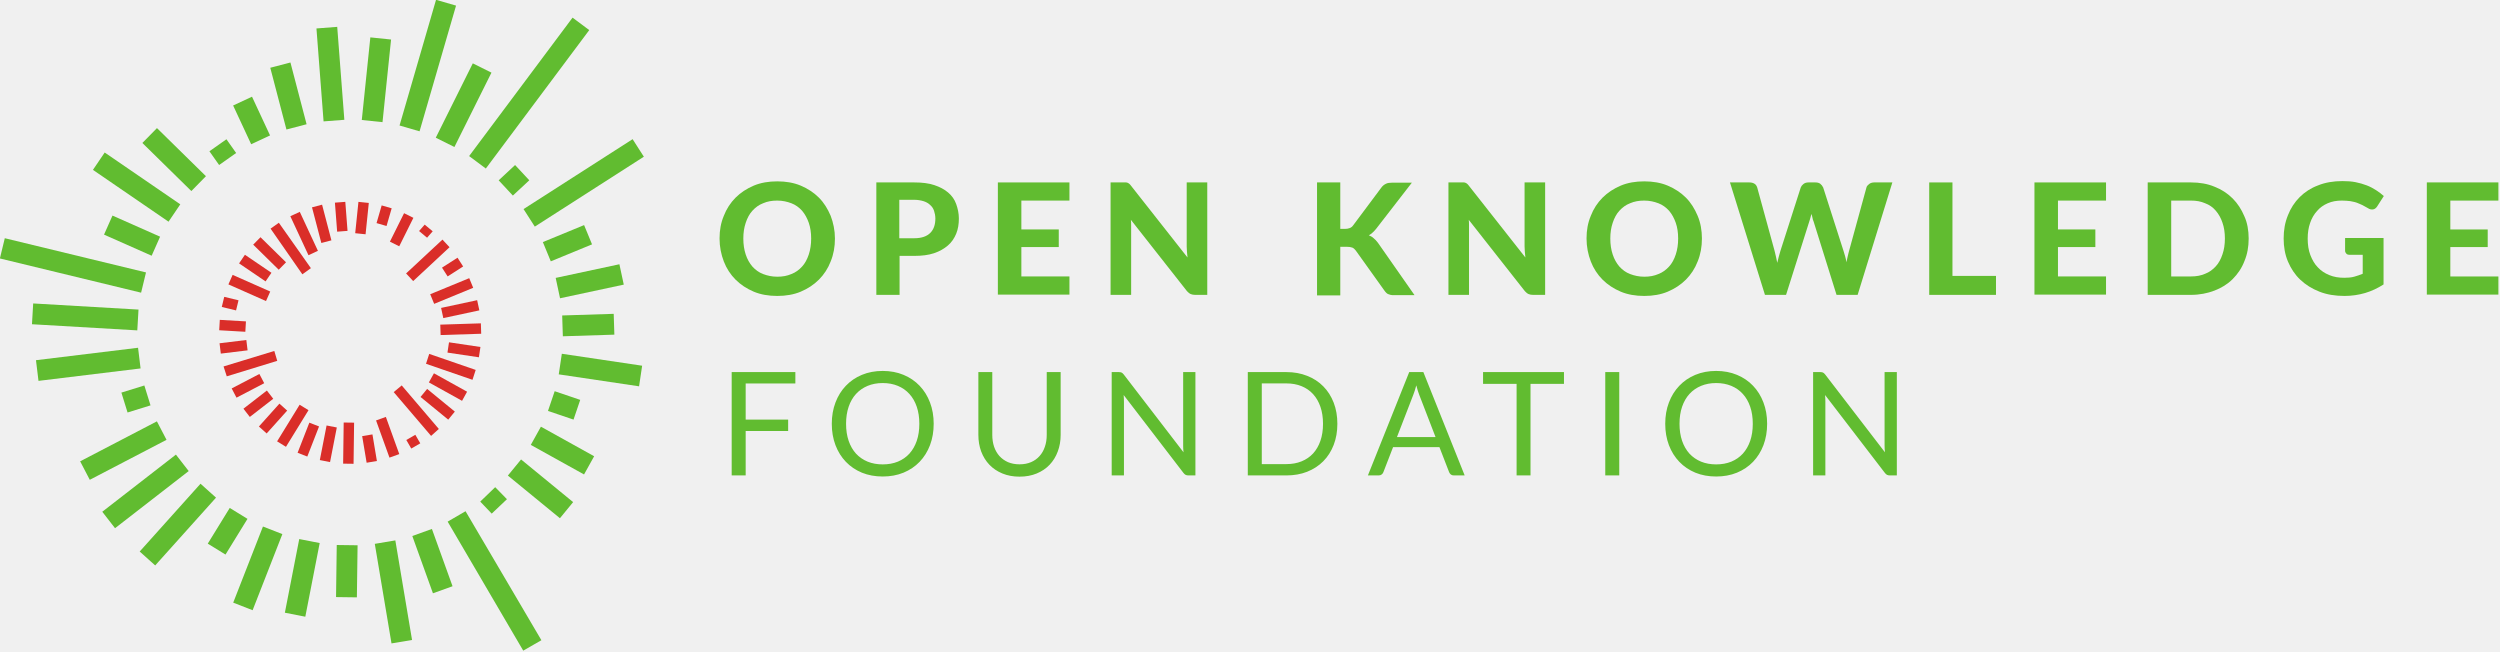
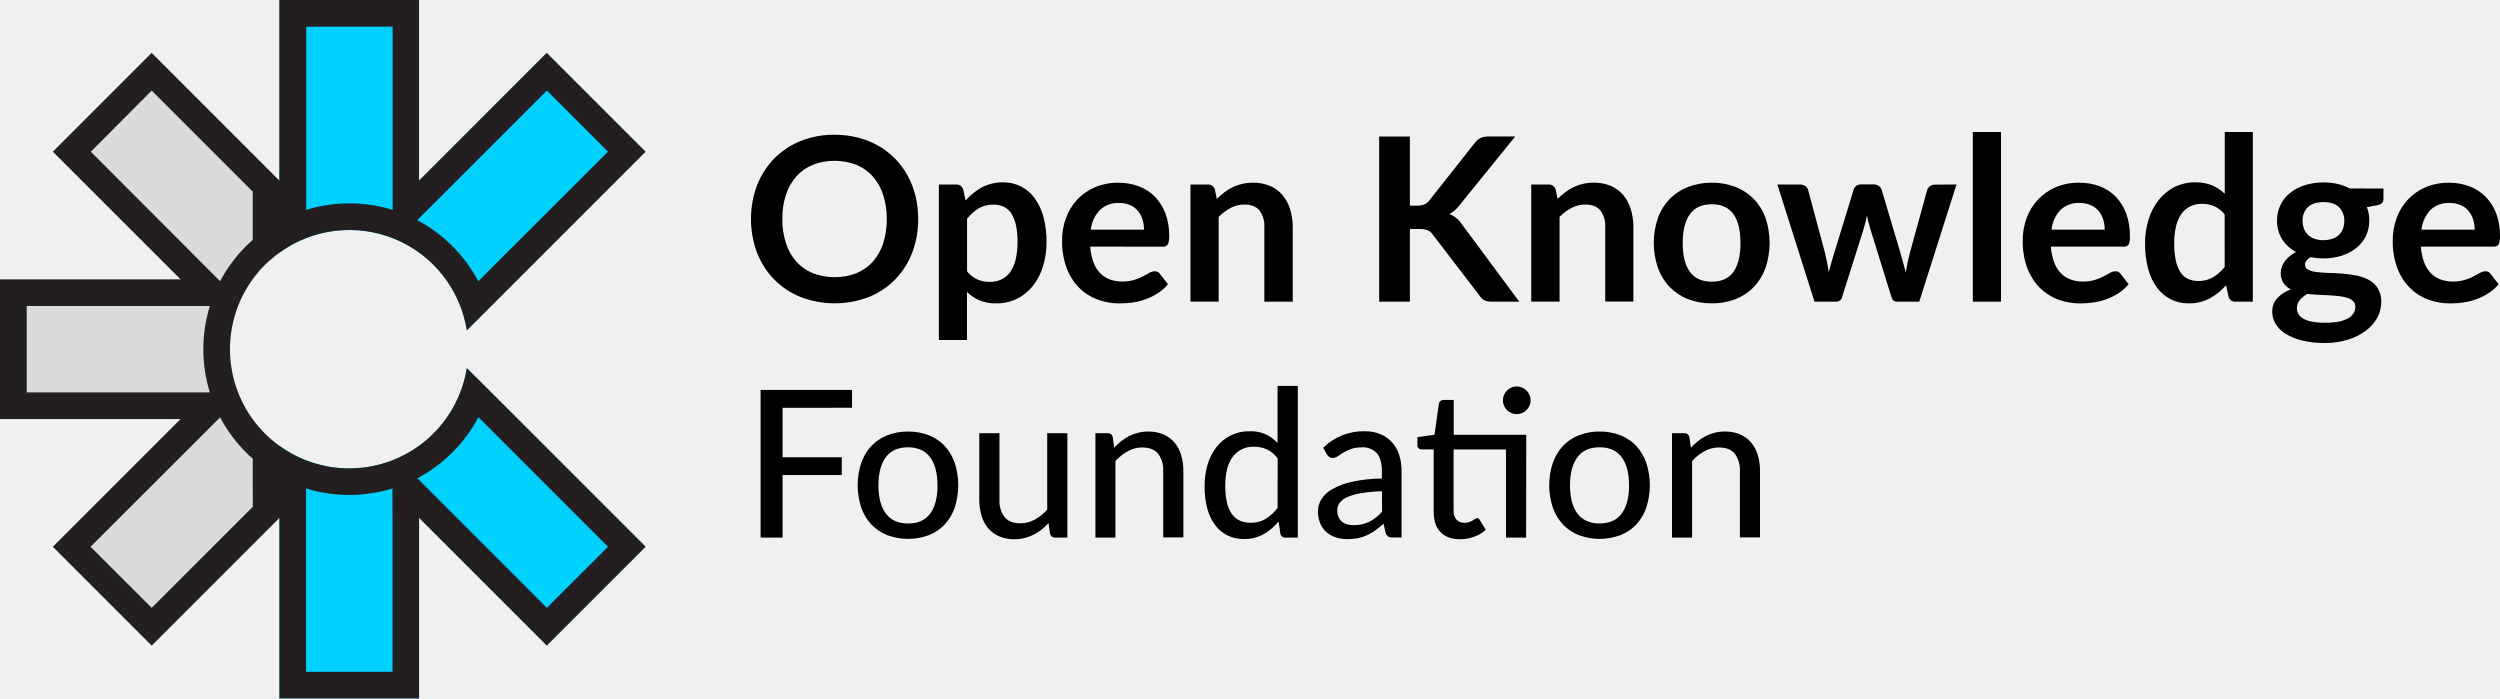
- <svg xmlns="http://www.w3.org/2000/svg" width="936" height="244" viewBox="0 0 936 244" fill="none">
-   <g clip-path="url(#clip0)">
-     <path d="M279.179 143.575V157.102H295.082V161.368H279.179V178H273.941V139.309H297.782V143.575H279.179ZM349.573 158.668C349.573 161.566 349.114 164.23 348.196 166.66C347.278 169.072 345.982 171.151 344.308 172.897C342.634 174.643 340.618 176.002 338.26 176.974C335.92 177.928 333.328 178.405 330.484 178.405C327.64 178.405 325.048 177.928 322.708 176.974C320.368 176.002 318.361 174.643 316.687 172.897C315.013 171.151 313.717 169.072 312.799 166.66C311.881 164.23 311.422 161.566 311.422 158.668C311.422 155.77 311.881 153.115 312.799 150.703C313.717 148.273 315.013 146.185 316.687 144.439C318.361 142.675 320.368 141.307 322.708 140.335C325.048 139.363 327.64 138.877 330.484 138.877C333.328 138.877 335.92 139.363 338.26 140.335C340.618 141.307 342.634 142.675 344.308 144.439C345.982 146.185 347.278 148.273 348.196 150.703C349.114 153.115 349.573 155.77 349.573 158.668ZM344.2 158.668C344.2 156.292 343.876 154.159 343.228 152.269C342.58 150.379 341.662 148.786 340.474 147.49C339.286 146.176 337.846 145.168 336.154 144.466C334.462 143.764 332.572 143.413 330.484 143.413C328.414 143.413 326.533 143.764 324.841 144.466C323.149 145.168 321.7 146.176 320.494 147.49C319.306 148.786 318.388 150.379 317.74 152.269C317.092 154.159 316.768 156.292 316.768 158.668C316.768 161.044 317.092 163.177 317.74 165.067C318.388 166.939 319.306 168.532 320.494 169.846C321.7 171.142 323.149 172.141 324.841 172.843C326.533 173.527 328.414 173.869 330.484 173.869C332.572 173.869 334.462 173.527 336.154 172.843C337.846 172.141 339.286 171.142 340.474 169.846C341.662 168.532 342.58 166.939 343.228 165.067C343.876 163.177 344.2 161.044 344.2 158.668ZM381.718 173.842C383.32 173.842 384.751 173.572 386.011 173.032C387.271 172.492 388.333 171.736 389.197 170.764C390.079 169.792 390.745 168.631 391.195 167.281C391.663 165.931 391.897 164.446 391.897 162.826V139.309H397.108V162.826C397.108 165.058 396.748 167.128 396.028 169.036C395.326 170.944 394.309 172.6 392.977 174.004C391.663 175.39 390.052 176.479 388.144 177.271C386.236 178.063 384.094 178.459 381.718 178.459C379.342 178.459 377.2 178.063 375.292 177.271C373.384 176.479 371.764 175.39 370.432 174.004C369.1 172.6 368.074 170.944 367.354 169.036C366.652 167.128 366.301 165.058 366.301 162.826V139.309H371.512V162.799C371.512 164.419 371.737 165.904 372.187 167.254C372.655 168.604 373.321 169.765 374.185 170.737C375.067 171.709 376.138 172.474 377.398 173.032C378.676 173.572 380.116 173.842 381.718 173.842ZM447.563 139.309V178H444.944C444.53 178 444.179 177.928 443.891 177.784C443.621 177.64 443.351 177.397 443.081 177.055L420.698 147.895C420.734 148.345 420.761 148.786 420.779 149.218C420.797 149.65 420.806 150.055 420.806 150.433V178H416.216V139.309H418.916C419.15 139.309 419.348 139.327 419.51 139.363C419.672 139.381 419.816 139.426 419.942 139.498C420.068 139.552 420.194 139.642 420.32 139.768C420.446 139.876 420.581 140.02 420.725 140.2L443.108 169.333C443.072 168.865 443.036 168.415 443 167.983C442.982 167.533 442.973 167.11 442.973 166.714V139.309H447.563ZM500.709 158.668C500.709 161.566 500.25 164.203 499.332 166.579C498.414 168.955 497.118 170.989 495.444 172.681C493.77 174.373 491.754 175.687 489.396 176.623C487.056 177.541 484.464 178 481.62 178H467.175V139.309H481.62C484.464 139.309 487.056 139.777 489.396 140.713C491.754 141.631 493.77 142.945 495.444 144.655C497.118 146.347 498.414 148.381 499.332 150.757C500.25 153.133 500.709 155.77 500.709 158.668ZM495.336 158.668C495.336 156.292 495.012 154.168 494.364 152.296C493.716 150.424 492.798 148.84 491.61 147.544C490.422 146.248 488.982 145.258 487.29 144.574C485.598 143.89 483.708 143.548 481.62 143.548H472.413V173.761H481.62C483.708 173.761 485.598 173.419 487.29 172.735C488.982 172.051 490.422 171.07 491.61 169.792C492.798 168.496 493.716 166.912 494.364 165.04C495.012 163.168 495.336 161.044 495.336 158.668ZM537.467 163.636L531.392 147.895C531.212 147.427 531.023 146.887 530.825 146.275C530.627 145.645 530.438 144.979 530.258 144.277C529.88 145.735 529.493 146.95 529.097 147.922L523.022 163.636H537.467ZM548.375 178H544.325C543.857 178 543.479 177.883 543.191 177.649C542.903 177.415 542.687 177.118 542.543 176.758L538.925 167.416H521.564L517.946 176.758C517.838 177.082 517.631 177.37 517.325 177.622C517.019 177.874 516.641 178 516.191 178H512.141L527.612 139.309H532.904L548.375 178ZM585.551 143.71H573.023V178H567.812V143.71H555.257V139.309H585.551V143.71ZM606.25 178H601.012V139.309H606.25V178ZM661.615 158.668C661.615 161.566 661.156 164.23 660.238 166.66C659.32 169.072 658.024 171.151 656.35 172.897C654.676 174.643 652.66 176.002 650.302 176.974C647.962 177.928 645.37 178.405 642.526 178.405C639.682 178.405 637.09 177.928 634.75 176.974C632.41 176.002 630.403 174.643 628.729 172.897C627.055 171.151 625.759 169.072 624.841 166.66C623.923 164.23 623.464 161.566 623.464 158.668C623.464 155.77 623.923 153.115 624.841 150.703C625.759 148.273 627.055 146.185 628.729 144.439C630.403 142.675 632.41 141.307 634.75 140.335C637.09 139.363 639.682 138.877 642.526 138.877C645.37 138.877 647.962 139.363 650.302 140.335C652.66 141.307 654.676 142.675 656.35 144.439C658.024 146.185 659.32 148.273 660.238 150.703C661.156 153.115 661.615 155.77 661.615 158.668ZM656.242 158.668C656.242 156.292 655.918 154.159 655.27 152.269C654.622 150.379 653.704 148.786 652.516 147.49C651.328 146.176 649.888 145.168 648.196 144.466C646.504 143.764 644.614 143.413 642.526 143.413C640.456 143.413 638.575 143.764 636.883 144.466C635.191 145.168 633.742 146.176 632.536 147.49C631.348 148.786 630.43 150.379 629.782 152.269C629.134 154.159 628.81 156.292 628.81 158.668C628.81 161.044 629.134 163.177 629.782 165.067C630.43 166.939 631.348 168.532 632.536 169.846C633.742 171.142 635.191 172.141 636.883 172.843C638.575 173.527 640.456 173.869 642.526 173.869C644.614 173.869 646.504 173.527 648.196 172.843C649.888 172.141 651.328 171.142 652.516 169.846C653.704 168.532 654.622 166.939 655.27 165.067C655.918 163.177 656.242 161.044 656.242 158.668ZM710.176 139.309V178H707.557C707.143 178 706.792 177.928 706.504 177.784C706.234 177.64 705.964 177.397 705.694 177.055L683.311 147.895C683.347 148.345 683.374 148.786 683.392 149.218C683.41 149.65 683.419 150.055 683.419 150.433V178H678.829V139.309H681.529C681.763 139.309 681.961 139.327 682.123 139.363C682.285 139.381 682.429 139.426 682.555 139.498C682.681 139.552 682.807 139.642 682.933 139.768C683.059 139.876 683.194 140.02 683.338 140.2L705.721 169.333C705.685 168.865 705.649 168.415 705.613 167.983C705.595 167.533 705.586 167.11 705.586 166.714V139.309H710.176Z" fill="#61BC30" />
-     <path d="M312.6 89.3C312.6 92.4 312.1 95.2 311 97.9C310 100.5 308.5 102.8 306.6 104.7C304.7 106.6 302.4 108.1 299.8 109.2C297.2 110.3 294.2 110.8 291 110.8C287.8 110.8 284.8 110.3 282.2 109.2C279.6 108.1 277.3 106.6 275.4 104.7C273.5 102.8 272 100.5 271 97.9C270 95.3 269.4 92.4 269.4 89.3C269.4 86.2 269.9 83.4 271 80.8C272 78.2 273.5 75.9 275.4 74C277.3 72.1 279.6 70.6 282.2 69.5C284.8 68.4 287.8 67.9 291 67.9C294.2 67.9 297.2 68.4 299.8 69.5C302.4 70.6 304.7 72.1 306.6 74C308.5 75.9 309.9 78.2 311 80.8C312 83.4 312.6 86.3 312.6 89.3ZM303.7 89.3C303.7 87.1 303.4 85.1 302.8 83.4C302.2 81.7 301.4 80.2 300.3 78.9C299.2 77.7 297.9 76.7 296.3 76.1C294.7 75.5 293 75.1 291 75.1C289 75.1 287.3 75.4 285.7 76.1C284.1 76.7 282.8 77.7 281.7 78.9C280.6 80.1 279.8 81.6 279.2 83.4C278.6 85.2 278.3 87.1 278.3 89.3C278.3 91.5 278.6 93.5 279.2 95.3C279.8 97.1 280.6 98.5 281.7 99.8C282.8 101 284.1 102 285.7 102.6C287.3 103.2 289 103.6 291 103.6C293 103.6 294.7 103.3 296.3 102.6C297.9 102 299.2 101 300.3 99.8C301.4 98.6 302.2 97.1 302.8 95.3C303.4 93.5 303.7 91.5 303.7 89.3Z" fill="#61BC30" />
-     <path d="M336.8 95.9V110.4H328.1V68.3H342.3C345.2 68.3 347.7 68.6 349.8 69.3C351.9 70 353.6 70.9 355 72.1C356.4 73.3 357.4 74.7 358 76.4C358.6 78.1 359 79.9 359 81.8C359 83.9 358.7 85.8 358 87.5C357.3 89.2 356.3 90.7 354.9 91.9C353.5 93.1 351.8 94.1 349.7 94.8C347.6 95.5 345.2 95.8 342.4 95.8H336.8V95.9ZM336.8 89.2H342.3C345 89.2 347 88.5 348.3 87.2C349.6 85.9 350.2 84.1 350.2 81.8C350.2 80.8 350 79.8 349.7 78.9C349.4 78 348.9 77.3 348.2 76.7C347.6 76.1 346.7 75.6 345.7 75.3C344.7 75 343.5 74.8 342.2 74.8H336.7V89.2H336.8Z" fill="#61BC30" />
-     <path d="M400.4 68.3V75.1H382.4V85.9H396.4V92.5H382.4V103.5H400.4V110.3H373.6V68.3H400.4Z" fill="#61BC30" />
-     <path d="M421.6 68.3C421.9 68.3 422.1 68.4 422.3 68.5C422.5 68.6 422.7 68.7 422.9 68.9C423.1 69.1 423.3 69.3 423.5 69.6L444.6 96.4C444.5 95.7 444.5 94.9 444.4 94.3C444.4 93.6 444.3 92.9 444.3 92.3V68.3H452V110.4H447.5C446.8 110.4 446.3 110.3 445.8 110.1C445.3 109.9 444.9 109.5 444.4 109L423.4 82.3C423.5 83 423.5 83.6 423.5 84.3C423.5 84.9 423.5 85.6 423.5 86.1V110.4H415.8V68.3H420.4C421 68.3 421.4 68.3 421.6 68.3Z" fill="#61BC30" />
-     <path d="M501.8 85.7H503.5C504.9 85.7 506 85.3 506.6 84.4L517.2 70.2C517.7 69.5 518.3 69.1 518.9 68.8C519.5 68.5 520.2 68.4 521.1 68.4H528.6L515.2 85.7C514.3 86.8 513.4 87.6 512.5 88.1C513.2 88.4 513.8 88.7 514.3 89.2C514.8 89.6 515.4 90.2 515.9 90.9L529.6 110.5H521.9C521.4 110.5 521 110.5 520.6 110.4C520.2 110.3 519.9 110.2 519.7 110.1C519.4 110 519.2 109.8 519 109.6C518.8 109.4 518.6 109.2 518.4 108.9L507.6 93.8C507.2 93.3 506.8 92.9 506.3 92.7C505.8 92.5 505.1 92.4 504.2 92.4H501.8V110.6H493.1V68.3H501.8V85.7V85.7Z" fill="#61BC30" />
-     <path d="M548.1 68.3C548.4 68.3 548.6 68.4 548.8 68.5C549 68.6 549.2 68.7 549.4 68.9C549.6 69.1 549.8 69.3 550 69.6L571.1 96.4C571 95.7 571 94.9 570.9 94.3C570.9 93.6 570.8 92.9 570.8 92.3V68.3H578.5V110.4H574C573.3 110.4 572.8 110.3 572.3 110.1C571.8 109.9 571.4 109.5 570.9 109L549.9 82.3C550 83 550 83.6 550 84.3C550 84.9 550 85.6 550 86.1V110.4H542.3V68.3H546.9C547.5 68.3 547.8 68.3 548.1 68.3Z" fill="#61BC30" />
-     <path d="M637.2 89.3C637.2 92.4 636.7 95.2 635.6 97.9C634.6 100.5 633.1 102.8 631.2 104.7C629.3 106.6 627 108.1 624.4 109.2C621.8 110.3 618.8 110.8 615.6 110.8C612.4 110.8 609.4 110.3 606.8 109.2C604.2 108.1 601.9 106.6 600 104.7C598.1 102.8 596.6 100.5 595.6 97.9C594.6 95.3 594 92.4 594 89.3C594 86.2 594.5 83.4 595.6 80.8C596.6 78.2 598.1 75.9 600 74C601.9 72.1 604.2 70.6 606.8 69.5C609.4 68.4 612.4 67.9 615.6 67.9C618.8 67.9 621.8 68.4 624.4 69.5C627 70.6 629.3 72.1 631.2 74C633.1 75.9 634.5 78.2 635.6 80.8C636.7 83.4 637.2 86.3 637.2 89.3ZM628.3 89.3C628.3 87.1 628 85.1 627.4 83.4C626.8 81.7 626 80.2 624.9 78.9C623.8 77.7 622.5 76.7 620.9 76.1C619.3 75.5 617.6 75.1 615.6 75.1C613.6 75.1 611.9 75.4 610.3 76.1C608.7 76.7 607.4 77.7 606.3 78.9C605.2 80.1 604.4 81.6 603.8 83.4C603.2 85.2 602.9 87.1 602.9 89.3C602.9 91.5 603.2 93.5 603.8 95.3C604.4 97.1 605.2 98.5 606.3 99.8C607.4 101 608.7 102 610.3 102.6C611.9 103.2 613.6 103.6 615.6 103.6C617.6 103.6 619.3 103.3 620.9 102.6C622.5 102 623.8 101 624.9 99.8C626 98.6 626.8 97.1 627.4 95.3C628 93.5 628.3 91.5 628.3 89.3Z" fill="#61BC30" />
-     <path d="M647.7 68.3H655C655.8 68.3 656.4 68.5 656.9 68.8C657.4 69.1 657.7 69.6 657.9 70.2L664.4 93.9C664.6 94.6 664.7 95.3 664.9 96C665.1 96.7 665.2 97.6 665.4 98.4C665.6 97.5 665.8 96.7 666 96C666.2 95.3 666.4 94.5 666.6 93.9L674.2 70.2C674.4 69.7 674.7 69.3 675.2 68.9C675.7 68.5 676.3 68.3 677.1 68.3H679.7C680.5 68.3 681.1 68.5 681.5 68.8C682 69.2 682.3 69.6 682.6 70.2L690.2 93.9C690.4 94.5 690.6 95.2 690.8 95.9C691 96.6 691.2 97.4 691.3 98.2C691.5 97.4 691.6 96.6 691.8 95.9C692 95.2 692.1 94.5 692.3 93.9L698.8 70.2C698.9 69.7 699.3 69.3 699.8 68.9C700.3 68.5 701 68.3 701.7 68.3H708.5L695.5 110.4H687.6L679 82.9C678.8 82.5 678.7 82.1 678.6 81.6C678.5 81.1 678.4 80.7 678.2 80.1C678.1 80.6 677.9 81.1 677.8 81.6C677.7 82.1 677.5 82.5 677.4 82.9L668.7 110.4H660.8L647.7 68.3Z" fill="#61BC30" />
-     <path d="M731 103.3H747.3V110.4H722.3V68.3H731V103.3Z" fill="#61BC30" />
-     <path d="M788.5 68.3V75.1H770.5V85.9H784.5V92.5H770.5V103.5H788.5V110.3H761.7V68.3H788.5Z" fill="#61BC30" />
-     <path d="M841.9 89.3C841.9 92.4 841.4 95.2 840.3 97.8C839.3 100.4 837.8 102.6 835.9 104.5C834 106.4 831.7 107.8 829.1 108.8C826.5 109.8 823.5 110.4 820.3 110.4H804.1V68.3H820.3C823.5 68.3 826.5 68.8 829.1 69.9C831.7 70.9 834 72.4 835.9 74.3C837.8 76.2 839.2 78.4 840.3 81C841.4 83.4 841.9 86.3 841.9 89.3ZM833 89.3C833 87.1 832.7 85.1 832.1 83.4C831.5 81.6 830.7 80.2 829.6 78.9C828.5 77.6 827.2 76.7 825.6 76.1C824 75.4 822.3 75.1 820.3 75.1H812.9V103.5H820.3C822.3 103.5 824 103.2 825.6 102.5C827.2 101.9 828.5 100.9 829.6 99.7C830.7 98.5 831.5 97 832.1 95.2C832.7 93.5 833 91.5 833 89.3Z" fill="#61BC30" />
-     <path d="M885.5 109.7C883.1 110.4 880.5 110.8 877.8 110.8C874.3 110.8 871.2 110.3 868.4 109.2C865.6 108.1 863.2 106.6 861.2 104.7C859.2 102.8 857.7 100.5 856.6 97.9C855.5 95.3 855 92.4 855 89.3C855 86.1 855.5 83.3 856.6 80.6C857.6 78 859.1 75.7 861 73.8C862.9 71.9 865.2 70.4 867.9 69.4C870.6 68.3 873.7 67.8 877 67.8C878.7 67.8 880.4 67.9 881.9 68.2C883.4 68.5 884.8 68.9 886.1 69.4C887.4 69.9 888.5 70.5 889.6 71.2C890.7 71.9 891.6 72.6 892.5 73.4L890 77.3C889.6 77.9 889.1 78.3 888.5 78.4C887.9 78.5 887.2 78.4 886.5 77.9C885.8 77.5 885.1 77.1 884.5 76.8C883.9 76.5 883.1 76.2 882.4 75.9C881.6 75.6 880.8 75.5 879.9 75.3C879 75.2 878 75.1 876.8 75.1C874.8 75.1 873.1 75.4 871.5 76.1C869.9 76.8 868.6 77.7 867.5 79C866.4 80.2 865.5 81.7 864.9 83.5C864.3 85.2 864 87.2 864 89.3C864 91.6 864.3 93.7 865 95.5C865.7 97.3 866.6 98.9 867.8 100.1C869 101.4 870.4 102.3 872.1 103C873.8 103.7 875.6 104 877.7 104C879.1 104 880.3 103.9 881.4 103.6C882.5 103.3 883.6 102.9 884.6 102.5V95.4H879.8C879.2 95.4 878.8 95.3 878.5 95C878.2 94.7 878 94.3 878 93.9V89.1H892.4V106.5C890.2 107.9 887.9 109 885.5 109.7Z" fill="#61BC30" />
-     <path d="M935.4 68.3V75.1H917.4V85.9H931.4V92.5H917.4V103.5H935.4V110.3H908.6V68.3H935.4Z" fill="#61BC30" />
-     <path d="M214.364 6.601L175.641 58.432L181.89 63.1L220.613 11.269L214.364 6.601Z" fill="#61BC30" />
-     <path d="M177.015 23.72L163.154 51.561L170.136 55.037L183.998 27.197L177.015 23.72Z" fill="#61BC30" />
-     <path d="M163.253 -0.071L149.591 46.988L157.082 49.163L170.744 2.103L163.253 -0.071Z" fill="#61BC30" />
-     <path d="M138.657 13.995L135.454 44.93L143.213 45.733L146.416 14.798L138.657 13.995Z" fill="#61BC30" />
-     <path d="M126.255 10.056L118.478 10.652L121.145 45.45L128.923 44.854L126.255 10.056Z" fill="#61BC30" />
-     <path d="M108.737 23.395L101.191 25.37L107.242 48.491L114.788 46.516L108.737 23.395Z" fill="#61BC30" />
-     <path d="M94.355 36.204L87.283 39.495L94.034 54.001L101.105 50.71L94.355 36.204Z" fill="#61BC30" />
-     <path d="M84.778 52.136L78.406 56.635L82.04 61.781L88.411 57.282L84.778 52.136Z" fill="#61BC30" />
-     <path d="M58.766 47.961L53.301 53.527L71.641 71.532L77.106 65.966L58.766 47.961Z" fill="#61BC30" />
-     <path d="M63.1 83L34.8 63.6L39.2 57.1L67.5 76.5L63.1 83Z" fill="#61BC30" />
-     <path d="M42.112 80.713L38.952 87.844L56.779 95.745L59.939 88.615L42.112 80.713Z" fill="#61BC30" />
-     <path d="M1.794 89.187L-0.043 96.768L52.829 109.579L54.666 101.998L1.794 89.187Z" fill="#61BC30" />
-     <path d="M12.424 113.61L11.971 121.396L51.404 123.693L51.857 115.906L12.424 113.61Z" fill="#61BC30" />
-     <path d="M51.688 130.2L13.469 134.855L14.412 142.598L52.631 137.943L51.688 130.2Z" fill="#61BC30" />
-     <path d="M54.043 144.324L45.447 146.99L47.758 154.44L56.354 151.773L54.043 144.324Z" fill="#61BC30" />
-     <path d="M58.744 157.751L30.008 172.72L33.612 179.638L62.347 164.669L58.744 157.751Z" fill="#61BC30" />
-     <path d="M65.864 170.204L38.29 191.598L43.071 197.76L70.646 176.367L65.864 170.204Z" fill="#61BC30" />
-     <path d="M75.072 181.107L52.3 206.491L58.106 211.7L80.878 186.316L75.072 181.107Z" fill="#61BC30" />
-     <path d="M86.016 190.17L77.786 203.54L84.428 207.629L92.658 194.259L86.016 190.17Z" fill="#61BC30" />
-     <path d="M98.451 197.129L87.315 225.629L94.58 228.468L105.715 199.967L98.451 197.129Z" fill="#61BC30" />
-     <path d="M112.037 201.822L106.653 229.402L114.309 230.897L119.693 203.317L112.037 201.822Z" fill="#61BC30" />
-     <path d="M126.077 204.049L125.816 223.547L133.615 223.651L133.877 204.153L126.077 204.049Z" fill="#61BC30" />
-     <path d="M148.014 202.324L140.322 203.615L146.578 240.894L154.27 239.603L148.014 202.324Z" fill="#61BC30" />
-     <path d="M161.706 198.037L154.368 200.68L162.095 222.13L169.433 219.487L161.706 198.037Z" fill="#61BC30" />
-     <path d="M167.6 195.3L195.9 243.6L202.7 239.7L174.3 191.4L167.6 195.3Z" fill="#61BC30" />
-     <path d="M184.1 192.3L179.8 187.8L185.4 182.4L189.8 186.9L184.1 192.3Z" fill="#61BC30" />
-     <path d="M195.088 172.021L190.144 178.055L209.636 194.026L214.58 187.993L195.088 172.021Z" fill="#61BC30" />
-     <path d="M202.518 159.749L198.731 166.568L218.663 177.638L222.45 170.819L202.518 159.749Z" fill="#61BC30" />
-     <path d="M207.672 146.467L205.164 153.853L214.728 157.1L217.236 149.714L207.672 146.467Z" fill="#61BC30" />
-     <path d="M210.348 132.445L209.199 140.159L239.268 144.637L240.417 136.922L210.348 132.445Z" fill="#61BC30" />
-     <path d="M229.771 117.498L210.481 118.108L210.728 125.904L230.018 125.294L229.771 117.498Z" fill="#61BC30" />
-     <path d="M231.904 98.935L208.046 104.045L209.679 111.671L233.538 106.562L231.904 98.935Z" fill="#61BC30" />
-     <path d="M218.686 84.274L203.245 90.635L206.216 97.847L221.657 91.486L218.686 84.274Z" fill="#61BC30" />
-     <path d="M236.85 52.105L196.018 78.281L200.228 84.847L241.06 58.672L236.85 52.105Z" fill="#61BC30" />
-     <path d="M192.848 61.79L186.701 67.515L192.017 73.223L198.164 67.498L192.848 61.79Z" fill="#61BC30" />
-     <path d="M159.9 89L156.9 86.5L159 84.1L162 86.6L160.5 88.3L159.9 89Z" fill="#DA2E29" />
-     <path d="M151.284 79.82L145.982 90.474L149.474 92.211L154.775 81.557L151.284 79.82Z" fill="#DA2E29" />
-     <path d="M142.897 76.902L140.976 83.53L144.722 84.615L146.642 77.988L142.897 76.902Z" fill="#DA2E29" />
-     <path d="M134.199 75.578L132.99 87.316L136.869 87.715L138.079 75.978L134.199 75.578Z" fill="#DA2E29" />
-     <path d="M129.283 75.573L125.394 75.871L126.227 86.739L130.116 86.441L129.283 75.573Z" fill="#DA2E29" />
-     <path d="M120.587 76.635L116.814 77.623L120.309 90.973L124.082 89.985L120.587 76.635Z" fill="#DA2E29" />
-     <path d="M112.237 79.315L108.701 80.96L115.494 95.557L119.03 93.911L112.237 79.315Z" fill="#DA2E29" />
-     <path d="M113.2 102.7L101.3 85.6L104.4 83.4L116.4 100.4L113.2 102.7Z" fill="#DA2E29" />
-     <path d="M97.528 88.814L94.795 91.597L104.356 100.986L107.089 98.204L97.528 88.814Z" fill="#DA2E29" />
-     <path d="M91.699 95.385L89.508 98.611L99.433 105.355L101.625 102.129L91.699 95.385Z" fill="#DA2E29" />
-     <path d="M87.095 102.911L85.515 106.476L99.593 112.717L101.174 109.151L87.095 102.911Z" fill="#DA2E29" />
-     <path d="M83.953 111.135L83.035 114.926L88.38 116.221L89.299 112.43L83.953 111.135Z" fill="#DA2E29" />
-     <path d="M82.297 119.755L82.071 123.649L91.854 124.217L92.081 120.324L82.297 119.755Z" fill="#DA2E29" />
-     <path d="M92.224 127.295L82.199 128.519L82.671 132.39L92.697 131.167L92.224 127.295Z" fill="#DA2E29" />
-     <path d="M84.9 140.9L83.7 137.2L102.7 131.4L103.8 135.1L84.9 140.9Z" fill="#DA2E29" />
-     <path d="M97.114 140.017L86.741 145.429L88.545 148.887L98.919 143.475L97.114 140.017Z" fill="#DA2E29" />
-     <path d="M99.915 146.217L91.143 153.018L93.532 156.1L102.305 149.299L99.915 146.217Z" fill="#DA2E29" />
-     <path d="M104.615 151.123L96.934 159.682L99.837 162.287L107.518 153.727L104.615 151.123Z" fill="#DA2E29" />
-     <path d="M112.182 151.531L103.745 165.243L107.067 167.287L115.503 153.574L112.182 151.531Z" fill="#DA2E29" />
-     <path d="M115.819 158.246L111.421 169.518L115.054 170.936L119.452 159.663L115.819 158.246Z" fill="#DA2E29" />
-     <path d="M122.274 159.298L119.742 172.253L123.57 173.001L126.101 160.046L122.274 159.298Z" fill="#DA2E29" />
-     <path d="M128.676 158.192L128.472 173.59L132.372 173.642L132.575 158.243L128.676 158.192Z" fill="#DA2E29" />
-     <path d="M139.443 162.64L135.597 163.285L137.268 173.246L141.114 172.601L139.443 162.64Z" fill="#DA2E29" />
-     <path d="M144.466 156.091L140.797 157.415L145.82 171.336L149.489 170.012L144.466 156.091Z" fill="#DA2E29" />
-     <path d="M155.497 162.782L152.122 164.736L153.976 167.938L157.351 165.984L155.497 162.782Z" fill="#DA2E29" />
-     <path d="M161.4 163.2L147.4 146.8L150.4 144.3L164.3 160.6L161.4 163.2Z" fill="#DA2E29" />
-     <path d="M159.922 145.607L157.45 148.624L167.815 157.118L170.287 154.101L159.922 145.607Z" fill="#DA2E29" />
-     <path d="M162.467 139.762L160.573 143.171L172.987 150.067L174.88 146.657L162.467 139.762Z" fill="#DA2E29" />
-     <path d="M176.9 142.2L159.5 136.2L160.7 132.5L178.1 138.5L176.9 142.2Z" fill="#DA2E29" />
-     <path d="M168.105 128.156L167.529 132.013L179.298 133.771L179.874 129.914L168.105 128.156Z" fill="#DA2E29" />
-     <path d="M180.035 121.06L164.842 121.544L164.966 125.442L180.159 124.958L180.035 121.06Z" fill="#DA2E29" />
-     <path d="M178.645 112.388L165.152 115.282L165.97 119.095L179.463 116.201L178.645 112.388Z" fill="#DA2E29" />
-     <path d="M175.68 104.145L161.068 110.157L162.552 113.764L177.164 107.752L175.68 104.145Z" fill="#DA2E29" />
-     <path d="M171.297 96.484L165.488 100.206L167.592 103.49L173.401 99.768L171.297 96.484Z" fill="#DA2E29" />
-     <path d="M165.652 89.707L152.037 102.379L154.694 105.234L168.309 92.561L165.652 89.707Z" fill="#DA2E29" />
-   </g>
+ <svg xmlns="http://www.w3.org/2000/svg" viewBox="0 0 936 261.49">
  <defs>
-     <clipPath id="clip0">
-       <rect width="935.4" height="243.6" fill="white" />
-     </clipPath>
+     <style>.a{fill:#00d1ff;}.b{fill:#d9dbdc;}.c{fill:#231f20;}</style>
  </defs>
+   <path class="a" d="M162.31,99.18a44.43,44.43,0,0,1,12.47,24.52l19.1-19.1,47.81-47.81-37-37L156.89,67.62V0h-52.3V94.63A44.63,44.63,0,0,1,162.31,99.18Z" />
+   <path class="a" d="M174.78,137.8a44.53,44.53,0,0,1-70.18,29.06v94.63h52.29V193.88l47.82,47.81,37-37-47.82-47.82Z" />
+   <path class="b" d="M99.18,162.31a44.64,44.64,0,0,1,0-63.13,45.28,45.28,0,0,1,5.41-4.55v-27L56.79,19.8l-37,37L67.62,104.6H0v52.29H67.62L19.8,204.71l37,37,47.81-47.81v-27A44.59,44.59,0,0,1,99.18,162.31Z" />
+   <path class="c" d="M174.78,137.8a44.62,44.62,0,1,1-75.6-38.62,45.28,45.28,0,0,1,5.41-4.55,44.53,44.53,0,0,1,70.19,29.07l19.1-19.1,47.81-47.81-37-37L156.89,67.62V0h-52.3V67.62L56.79,19.8l-37,37L67.62,104.6H0v52.29H67.62L19.8,204.71l37,37,47.81-47.81v67.61h52.29V193.88l47.82,47.81,37-37-47.82-47.82ZM164,74.67l40.76-40.76,22.87,22.88L186.82,97.54l-7.75,7.76a54.3,54.3,0,0,0-9.71-13.17,55.15,55.15,0,0,0-13.15-9.72Zm-17-64.7v68.6a55,55,0,0,0-32.35,0V10Zm-113,46.82L56.79,33.91,94.62,71.75V89.81c-.88.77-1.71,1.54-2.49,2.32a54.92,54.92,0,0,0-9.73,13.15l-7.73-7.74ZM10,146.92V114.57H78.56a55,55,0,0,0,0,32.35H10Zm84.65,42.82L56.79,227.58,33.91,204.71,74.67,164l7.73-7.74a54.9,54.9,0,0,0,9.72,13.14c.79.79,1.62,1.56,2.5,2.33Zm52.3,4.14v57.64H114.57V182.88a55,55,0,0,0,32.35,0Zm57.79,33.7L164,186.82l-7.74-7.74a54.92,54.92,0,0,0,22.86-22.89l7.75,7.75,40.76,40.77Z" />
+   <path d="M343.77,82a34.68,34.68,0,0,1-2.24,12.59,29.68,29.68,0,0,1-6.35,10,28.82,28.82,0,0,1-9.87,6.6,35.78,35.78,0,0,1-25.61,0,29.1,29.1,0,0,1-9.89-6.6,29.77,29.77,0,0,1-6.39-10,36.17,36.17,0,0,1,0-25.17,29.68,29.68,0,0,1,6.39-10,29.1,29.1,0,0,1,9.89-6.6,33.37,33.37,0,0,1,12.79-2.37,34.48,34.48,0,0,1,8.84,1.09,30.57,30.57,0,0,1,7.61,3.08,28.09,28.09,0,0,1,6.22,4.82,29.52,29.52,0,0,1,4.68,6.35,31.22,31.22,0,0,1,2.93,7.61A36.18,36.18,0,0,1,343.77,82ZM332,82a28.37,28.37,0,0,0-1.37-9.12,19.57,19.57,0,0,0-3.89-6.86,16.74,16.74,0,0,0-6.13-4.32,22.86,22.86,0,0,0-16.29,0,16.82,16.82,0,0,0-6.15,4.32,19.3,19.3,0,0,0-3.91,6.86A28.1,28.1,0,0,0,292.91,82a28.12,28.12,0,0,0,1.37,9.13A19.12,19.12,0,0,0,298.19,98a16.86,16.86,0,0,0,6.15,4.29,22.86,22.86,0,0,0,16.29,0A16.79,16.79,0,0,0,326.76,98a19.39,19.39,0,0,0,3.89-6.84A28.39,28.39,0,0,0,332,82Z" />
+   <path d="M361.51,75.07a22.94,22.94,0,0,1,6.11-4.92,16.47,16.47,0,0,1,8-1.88,14.35,14.35,0,0,1,6.56,1.5,14.61,14.61,0,0,1,5.13,4.34,20.89,20.89,0,0,1,3.33,7,35.47,35.47,0,0,1,1.18,9.56,30.14,30.14,0,0,1-1.33,9.1,22.11,22.11,0,0,1-3.78,7.27,17.6,17.6,0,0,1-5.94,4.81,17.39,17.39,0,0,1-7.8,1.73,15.67,15.67,0,0,1-6.29-1.14,15.21,15.21,0,0,1-4.65-3.14v18H351.51V69.08H358A2.58,2.58,0,0,1,360.65,71Zm.56,26.5a10.4,10.4,0,0,0,3.91,3.08,11.77,11.77,0,0,0,4.59.89,10.2,10.2,0,0,0,4.32-.89,8.57,8.57,0,0,0,3.27-2.74,13.43,13.43,0,0,0,2.07-4.64,26.19,26.19,0,0,0,.73-6.6,29.48,29.48,0,0,0-.62-6.52,12.72,12.72,0,0,0-1.78-4.34,7.07,7.07,0,0,0-2.8-2.44,8.74,8.74,0,0,0-3.74-.76,10.65,10.65,0,0,0-5.6,1.39,16.7,16.7,0,0,0-4.35,3.91Z" />
+   <path d="M408.18,92.33a21,21,0,0,0,1.2,5.84,11.91,11.91,0,0,0,2.48,4.06,9.62,9.62,0,0,0,3.65,2.39,13.21,13.21,0,0,0,4.68.79,14.52,14.52,0,0,0,4.43-.6,19.58,19.58,0,0,0,3.25-1.32q1.38-.72,2.43-1.32a4.1,4.1,0,0,1,2-.6,2.17,2.17,0,0,1,2,1l3,3.85a17.54,17.54,0,0,1-3.93,3.44,22.52,22.52,0,0,1-4.55,2.22,24.67,24.67,0,0,1-4.83,1.18,35.93,35.93,0,0,1-4.77.34,23.42,23.42,0,0,1-8.5-1.52,19.07,19.07,0,0,1-6.84-4.49,21,21,0,0,1-4.57-7.35,28.45,28.45,0,0,1-1.67-10.15,24.22,24.22,0,0,1,1.45-8.44,20.25,20.25,0,0,1,4.17-6.88,19.52,19.52,0,0,1,6.63-4.64,21.75,21.75,0,0,1,8.82-1.71,21.49,21.49,0,0,1,7.65,1.32,16.81,16.81,0,0,1,6,3.87,18,18,0,0,1,3.95,6.24,23.16,23.16,0,0,1,1.43,8.44,6.87,6.87,0,0,1-.51,3.23,2.11,2.11,0,0,1-2,.83ZM428.32,86a12.85,12.85,0,0,0-.58-3.87A9.38,9.38,0,0,0,426,78.91a8,8,0,0,0-2.93-2.15A10,10,0,0,0,419,76a9.76,9.76,0,0,0-7.2,2.61A12.77,12.77,0,0,0,408.4,86Z" />
+   <path d="M455.58,74.47a31,31,0,0,1,2.8-2.46,18.7,18.7,0,0,1,3.12-1.92,17.25,17.25,0,0,1,7.63-1.69,15.73,15.73,0,0,1,6.37,1.22A12.57,12.57,0,0,1,480.14,73,15,15,0,0,1,483,78.29a22.45,22.45,0,0,1,1,6.74v27.91H473.37V85a9.46,9.46,0,0,0-1.84-6.22q-1.84-2.2-5.6-2.2a11,11,0,0,0-5.13,1.24,18.14,18.14,0,0,0-4.53,3.37v31.72H445.71V69.08h6.46A2.6,2.6,0,0,1,454.86,71Z" />
+   <path d="M527.86,77h2.69a6.93,6.93,0,0,0,2.69-.45,4.38,4.38,0,0,0,1.84-1.43l17.06-21.58a6.14,6.14,0,0,1,2.24-1.9,7.1,7.1,0,0,1,3-.54h9.92L546.45,76.82a11.4,11.4,0,0,1-3.8,3.33,8.71,8.71,0,0,1,2.54,1.44A10.94,10.94,0,0,1,547.35,84l21.46,28.94H558.68a6.38,6.38,0,0,1-3.06-.58,4.88,4.88,0,0,1-1.69-1.69L536.45,87.85a4.65,4.65,0,0,0-1.88-1.63,8,8,0,0,0-3.08-.47h-3.63v27.19h-11.5V51.13h11.5Z" />
+   <path d="M583.17,74.47A28.48,28.48,0,0,1,586,72a17.92,17.92,0,0,1,3.12-1.92,17.24,17.24,0,0,1,3.52-1.24,17.67,17.67,0,0,1,4.11-.45,15.72,15.72,0,0,1,6.36,1.22A12.48,12.48,0,0,1,607.72,73a15,15,0,0,1,2.82,5.25,22.45,22.45,0,0,1,1,6.74v27.91H601V85a9.46,9.46,0,0,0-1.84-6.22c-1.23-1.47-3.09-2.2-5.6-2.2a11,11,0,0,0-5.13,1.24,18.51,18.51,0,0,0-4.53,3.37v31.72H573.29V69.08h6.46A2.59,2.59,0,0,1,582.44,71Z" />
+   <path d="M640.91,68.4A24,24,0,0,1,649.78,70a19.57,19.57,0,0,1,6.84,4.49A19.86,19.86,0,0,1,661,81.56a29.37,29.37,0,0,1,0,18.77,20.34,20.34,0,0,1-4.38,7.14,19.39,19.39,0,0,1-6.84,4.53,24,24,0,0,1-8.87,1.58A24.27,24.27,0,0,1,632,112a19.21,19.21,0,0,1-6.86-4.53,20.24,20.24,0,0,1-4.4-7.14,28.84,28.84,0,0,1,0-18.77,19.76,19.76,0,0,1,4.4-7.09A19.38,19.38,0,0,1,632,70,24.27,24.27,0,0,1,640.91,68.4Zm0,37.06q5.48,0,8.1-3.68T651.64,91q0-7.1-2.63-10.81t-8.1-3.72c-3.7,0-6.45,1.24-8.23,3.74S630,86.31,630,91s.89,8.29,2.67,10.75S637.21,105.46,640.91,105.46Z" />
+   <path d="M732.51,69.08l-13.94,43.86h-8.46c-1,0-1.64-.63-2-1.88l-7.86-25.35c-.26-.86-.49-1.7-.71-2.54s-.39-1.69-.53-2.55c-.17.86-.37,1.72-.58,2.59s-.45,1.73-.7,2.59l-8,25.26a2.22,2.22,0,0,1-2.26,1.88h-8.12l-13.9-43.86h8.42a3.41,3.41,0,0,1,2,.56,2.59,2.59,0,0,1,1.07,1.41l6.28,23.42c.32,1.28.59,2.54.84,3.76s.44,2.45.62,3.68c.31-1.23.64-2.45,1-3.68s.73-2.48,1.13-3.76L694,71a2.66,2.66,0,0,1,1-1.41,3,3,0,0,1,1.82-.55h4.66a3.23,3.23,0,0,1,1.9.55A2.6,2.6,0,0,1,704.47,71l7,23.51q.56,1.92,1.05,3.78c.32,1.24.64,2.48,1,3.7a71.57,71.57,0,0,1,1.58-7.48l6.45-23.42a2.91,2.91,0,0,1,1.07-1.41,3.09,3.09,0,0,1,1.84-.56Z" />
+   <path d="M749.18,49.42v63.52H738.62V49.42Z" />
+   <path d="M767.85,92.33a20.62,20.62,0,0,0,1.2,5.84,11.91,11.91,0,0,0,2.48,4.06,9.54,9.54,0,0,0,3.65,2.39,13.21,13.21,0,0,0,4.68.79,14.52,14.52,0,0,0,4.43-.6,19.11,19.11,0,0,0,3.24-1.32c.93-.48,1.74-.92,2.44-1.32a4.1,4.1,0,0,1,2-.6,2.19,2.19,0,0,1,2,1l3,3.85a18,18,0,0,1-3.93,3.44,22.52,22.52,0,0,1-4.55,2.22,24.67,24.67,0,0,1-4.83,1.18,35.93,35.93,0,0,1-4.77.34,23.42,23.42,0,0,1-8.5-1.52,19,19,0,0,1-6.84-4.49,21.16,21.16,0,0,1-4.58-7.35,28.46,28.46,0,0,1-1.66-10.15,24.22,24.22,0,0,1,1.45-8.44A20.25,20.25,0,0,1,763,74.75a19.57,19.57,0,0,1,6.62-4.64,21.84,21.84,0,0,1,8.83-1.71,21.56,21.56,0,0,1,7.65,1.32,16.9,16.9,0,0,1,6,3.87A18,18,0,0,1,796,79.83a23.37,23.37,0,0,1,1.43,8.44A6.87,6.87,0,0,1,797,91.5a2.12,2.12,0,0,1-2,.83ZM788,86a12.85,12.85,0,0,0-.57-3.87,9.56,9.56,0,0,0-1.73-3.19,8,8,0,0,0-2.93-2.15,10,10,0,0,0-4.13-.8,9.76,9.76,0,0,0-7.2,2.61,12.77,12.77,0,0,0-3.35,7.4Z" />
+   <path d="M843.46,49.42v63.52H837a2.49,2.49,0,0,1-2.65-1.93l-.9-4.23a22.24,22.24,0,0,1-6.09,4.92,16.49,16.49,0,0,1-8,1.88,14.51,14.51,0,0,1-6.59-1.5,14.69,14.69,0,0,1-5.15-4.34,20.59,20.59,0,0,1-3.33-7,35.6,35.6,0,0,1-1.18-9.57,30,30,0,0,1,1.33-9.06,22.06,22.06,0,0,1,3.8-7.27A18,18,0,0,1,814.18,70,17.21,17.21,0,0,1,822,68.27a15.67,15.67,0,0,1,6.29,1.15,16.1,16.1,0,0,1,4.66,3.13V49.42ZM832.91,80.28A10.5,10.5,0,0,0,829,77.2a11.65,11.65,0,0,0-4.55-.89,10.19,10.19,0,0,0-4.31.89,8.76,8.76,0,0,0-3.3,2.72,13,13,0,0,0-2.09,4.61,26.75,26.75,0,0,0-.73,6.61,29.54,29.54,0,0,0,.62,6.52,13,13,0,0,0,1.78,4.36,6.8,6.8,0,0,0,2.82,2.43,9,9,0,0,0,3.72.75,10.74,10.74,0,0,0,5.6-1.37,16.8,16.8,0,0,0,4.36-3.89Z" />
+   <path d="M892.36,70.58v3.93c0,1.26-.76,2-2.27,2.31l-3.93.73a13.29,13.29,0,0,1,.9,5,12.9,12.9,0,0,1-4.92,10.35,17,17,0,0,1-5.45,2.84,22.08,22.08,0,0,1-6.77,1,24.82,24.82,0,0,1-2.48-.12c-.8-.09-1.58-.2-2.35-.35C863.72,97.05,863,98,863,99a2,2,0,0,0,1.21,2,10.14,10.14,0,0,0,3.23.87,45.07,45.07,0,0,0,4.58.32c1.71,0,3.46.14,5.25.28a42.69,42.69,0,0,1,5.26.75,15.51,15.51,0,0,1,4.57,1.69,9,9,0,0,1,3.23,3.14,9.66,9.66,0,0,1,1.22,5.11,12,12,0,0,1-1.43,5.64,15.21,15.21,0,0,1-4.15,4.87,21.5,21.5,0,0,1-6.67,3.44,28.59,28.59,0,0,1-9,1.31,34,34,0,0,1-8.64-1,20.43,20.43,0,0,1-6.11-2.56,11,11,0,0,1-3.63-3.7,8.64,8.64,0,0,1-1.2-4.36,7.43,7.43,0,0,1,1.86-5.15,12.91,12.91,0,0,1,5.11-3.31,7.39,7.39,0,0,1-2.78-2.39,6.8,6.8,0,0,1-1-3.94,6,6,0,0,1,.37-2,8.65,8.65,0,0,1,1.06-2.07A10.69,10.69,0,0,1,857.14,96a12.07,12.07,0,0,1,2.52-1.65,13.87,13.87,0,0,1-5.24-4.79,12.84,12.84,0,0,1-1.9-7,12.92,12.92,0,0,1,4.94-10.36A16.44,16.44,0,0,1,863,69.3a23.3,23.3,0,0,1,6.95-1,23.59,23.59,0,0,1,5.3.58,18.37,18.37,0,0,1,4.53,1.69ZM881.84,114.9a2.89,2.89,0,0,0-.77-2.09,5.06,5.06,0,0,0-2.09-1.26,15.28,15.28,0,0,0-3.1-.66c-1.18-.15-2.44-.25-3.76-.33l-4.1-.19c-1.41-.06-2.79-.17-4.13-.34a10,10,0,0,0-2.84,2.31,4.68,4.68,0,0,0-1.09,3.08,4.21,4.21,0,0,0,.58,2.15,4.82,4.82,0,0,0,1.83,1.74,11,11,0,0,0,3.27,1.13,25.43,25.43,0,0,0,4.92.4,25.86,25.86,0,0,0,5.09-.44,12.42,12.42,0,0,0,3.52-1.24,5.34,5.34,0,0,0,2-1.89A4.53,4.53,0,0,0,881.84,114.9Zm-11.92-25a10.07,10.07,0,0,0,3.42-.53,6.69,6.69,0,0,0,2.41-1.48,6.08,6.08,0,0,0,1.46-2.26,8.5,8.5,0,0,0,.49-2.91,6.87,6.87,0,0,0-2-5.15c-1.29-1.27-3.24-1.9-5.83-1.9s-4.54.63-5.84,1.9a6.91,6.91,0,0,0-1.94,5.15,8.07,8.07,0,0,0,.49,2.86,6.26,6.26,0,0,0,1.45,2.29,6.63,6.63,0,0,0,2.44,1.5A10.11,10.11,0,0,0,869.92,89.94Z" />
+   <path d="M906.38,92.33a20.62,20.62,0,0,0,1.2,5.84,11.76,11.76,0,0,0,2.48,4.06,9.54,9.54,0,0,0,3.65,2.39,13.21,13.21,0,0,0,4.68.79,14.45,14.45,0,0,0,4.42-.6,19.23,19.23,0,0,0,3.25-1.32c.93-.48,1.74-.92,2.44-1.32a4.07,4.07,0,0,1,2-.6,2.19,2.19,0,0,1,2,1l3,3.85a18,18,0,0,1-3.93,3.44,22.78,22.78,0,0,1-4.55,2.22,25,25,0,0,1-4.84,1.18,35.66,35.66,0,0,1-4.76.34,23.51,23.51,0,0,1-8.51-1.52,18.94,18.94,0,0,1-6.83-4.49,21,21,0,0,1-4.58-7.35,28.46,28.46,0,0,1-1.66-10.15,24.22,24.22,0,0,1,1.45-8.44,20.09,20.09,0,0,1,4.17-6.88,19.47,19.47,0,0,1,6.62-4.64,21.84,21.84,0,0,1,8.83-1.71,21.56,21.56,0,0,1,7.65,1.32,16.85,16.85,0,0,1,6,3.87,18.11,18.11,0,0,1,4,6.24A23.37,23.37,0,0,1,936,88.27a6.87,6.87,0,0,1-.51,3.23,2.13,2.13,0,0,1-2,.83ZM926.51,86a12.54,12.54,0,0,0-.58-3.87,9.21,9.21,0,0,0-1.73-3.19,8,8,0,0,0-2.92-2.15,10,10,0,0,0-4.13-.8,9.76,9.76,0,0,0-7.2,2.61,12.84,12.84,0,0,0-3.36,7.4Z" />
+   <path d="M293,152.69v18.5h22.16v6.65H293v23.43h-8.23V146H319v6.66Z" />
+   <path d="M340,161.57a20.59,20.59,0,0,1,7.79,1.41,16.23,16.23,0,0,1,5.92,4,18,18,0,0,1,3.75,6.35,27.2,27.2,0,0,1,0,16.68,17.73,17.73,0,0,1-3.75,6.34,16.21,16.21,0,0,1-5.92,4,22.33,22.33,0,0,1-15.62,0,16.37,16.37,0,0,1-5.94-4,17.81,17.81,0,0,1-3.79-6.34,26.81,26.81,0,0,1,0-16.68,18.12,18.12,0,0,1,3.79-6.35,16.39,16.39,0,0,1,5.94-4A20.69,20.69,0,0,1,340,161.57ZM340,196q5.53,0,8.27-3.73t2.73-10.5q0-6.78-2.73-10.52T340,167.46c-3.75,0-6.53,1.25-8.37,3.75s-2.75,6-2.75,10.52.92,8,2.75,10.5S336.25,196,340,196Z" />
+   <path d="M399.62,162.19v39.08h-4.5a1.92,1.92,0,0,1-2-1.5l-.54-3.92a29,29,0,0,1-2.65,2.46,16.54,16.54,0,0,1-3,1.9,16,16,0,0,1-3.35,1.23,15.43,15.43,0,0,1-3.81.45,13.89,13.89,0,0,1-5.67-1.08,11.32,11.32,0,0,1-4.1-3,13.05,13.05,0,0,1-2.5-4.68,20.13,20.13,0,0,1-.85-6V162.19h7.54v24.88a9.9,9.9,0,0,0,1.93,6.52c1.28,1.56,3.24,2.33,5.88,2.33a11.07,11.07,0,0,0,5.39-1.36,18.43,18.43,0,0,0,4.69-3.75V162.19Z" />
+   <path d="M417.16,167.61a25.5,25.5,0,0,1,2.66-2.46,16.44,16.44,0,0,1,2.94-1.91,16.27,16.27,0,0,1,3.35-1.23,16.07,16.07,0,0,1,3.82-.44,13.94,13.94,0,0,1,5.68,1.08,11.17,11.17,0,0,1,4.09,3,12.85,12.85,0,0,1,2.5,4.67,20.18,20.18,0,0,1,.85,6v24.89h-7.54V176.38a10,10,0,0,0-1.92-6.52q-1.93-2.33-5.89-2.33a11.17,11.17,0,0,0-5.4,1.37,18.17,18.17,0,0,0-4.68,3.71v28.66h-7.5V162.19h4.5a1.84,1.84,0,0,1,2,1.5Z" />
+   <path d="M485.9,144.49v56.78h-4.54a1.83,1.83,0,0,1-2-1.5l-.65-4.5a20.87,20.87,0,0,1-5.67,4.75,14.71,14.71,0,0,1-7.33,1.79,13.81,13.81,0,0,1-6.06-1.31,12.72,12.72,0,0,1-4.64-3.83,18.23,18.23,0,0,1-3-6.25,32.21,32.21,0,0,1-1-8.58,27.14,27.14,0,0,1,1.16-8.07,19.36,19.36,0,0,1,3.34-6.47,15.3,15.3,0,0,1,12.35-5.84,13.16,13.16,0,0,1,10.46,4.42V144.49Zm-7.54,27.16a10.61,10.61,0,0,0-4-3.39,11.54,11.54,0,0,0-4.79-1,9.47,9.47,0,0,0-8,3.71q-2.82,3.72-2.83,10.83a27.2,27.2,0,0,0,.64,6.37,12.06,12.06,0,0,0,1.85,4.31,7.35,7.35,0,0,0,3,2.46,9.65,9.65,0,0,0,4,.79,10.63,10.63,0,0,0,5.65-1.46,17.1,17.1,0,0,0,4.46-4.12Z" />
+   <path d="M495.4,167.65a21.4,21.4,0,0,1,15.51-6.19,15,15,0,0,1,5.92,1.09,12.15,12.15,0,0,1,4.35,3.06,13,13,0,0,1,2.67,4.69,19.28,19.28,0,0,1,.9,6v24.93h-3.34a3.09,3.09,0,0,1-1.69-.37,2.45,2.45,0,0,1-.93-1.36l-.81-3.43a31.4,31.4,0,0,1-3,2.45,18.93,18.93,0,0,1-3.06,1.81,15.61,15.61,0,0,1-3.4,1.13,19,19,0,0,1-4,.39,14.48,14.48,0,0,1-4.33-.64,9.75,9.75,0,0,1-3.52-1.94,9.05,9.05,0,0,1-2.36-3.27,11.21,11.21,0,0,1-.87-4.58,8.68,8.68,0,0,1,1.25-4.44,11.17,11.17,0,0,1,4.08-3.83,26.23,26.23,0,0,1,7.38-2.77,55,55,0,0,1,11.22-1.23v-2.85q0-4.43-1.89-6.61a6.87,6.87,0,0,0-5.54-2.2,12,12,0,0,0-4.13.62,15.92,15.92,0,0,0-2.89,1.36c-.8.5-1.51,1-2.11,1.37a3.29,3.29,0,0,1-1.87.62,2.12,2.12,0,0,1-1.33-.43,3.43,3.43,0,0,1-.9-1Zm22,16.27a57.2,57.2,0,0,0-7.77.71,21.68,21.68,0,0,0-5.2,1.48,7,7,0,0,0-2.88,2.18,4.7,4.7,0,0,0-.88,2.79,6,6,0,0,0,.48,2.51,4.69,4.69,0,0,0,1.3,1.74,5.43,5.43,0,0,0,2,1,9.26,9.26,0,0,0,2.42.31,13.62,13.62,0,0,0,3.17-.35,12.74,12.74,0,0,0,2.72-1,13.45,13.45,0,0,0,2.42-1.56,22.16,22.16,0,0,0,2.27-2.12Z" />
+   <path d="M571.38,201.27h-7.54v-33H544.22v22.89a4.69,4.69,0,0,0,1.14,3.45,3.93,3.93,0,0,0,2.9,1.13,5.31,5.31,0,0,0,1.79-.27,7.83,7.83,0,0,0,1.29-.59c.36-.22.66-.42.92-.6A1.26,1.26,0,0,1,553,194a1,1,0,0,1,.6.17,2.13,2.13,0,0,1,.44.56l2.23,3.62a13,13,0,0,1-4.38,2.61,15.2,15.2,0,0,1-5.27.93q-4.74,0-7.29-2.66c-1.71-1.77-2.56-4.29-2.56-7.58V168.26h-4.54a1.47,1.47,0,0,1-1.54-1.61v-3l6.39-.88,1.65-11.66a1.75,1.75,0,0,1,.6-1,1.73,1.73,0,0,1,1.13-.37h3.81V162.8h27.16Zm1.69-51.39a4.82,4.82,0,0,1-.42,2,5.44,5.44,0,0,1-1.13,1.65,5.21,5.21,0,0,1-1.68,1.12,5.1,5.1,0,0,1-2,.4,4.84,4.84,0,0,1-2-.4,5.27,5.27,0,0,1-2.75-2.77,5,5,0,0,1-.41-2,5.2,5.2,0,0,1,.41-2,5.35,5.35,0,0,1,1.11-1.68,5.4,5.4,0,0,1,1.64-1.11,4.85,4.85,0,0,1,2-.41,5.11,5.11,0,0,1,2,.41,5.35,5.35,0,0,1,1.68,1.11,5.58,5.58,0,0,1,1.13,1.68A5,5,0,0,1,573.07,149.88Z" />
+   <path d="M598.92,161.57a20.59,20.59,0,0,1,7.79,1.41,16.27,16.27,0,0,1,5.93,4,18.34,18.34,0,0,1,3.75,6.35,27.2,27.2,0,0,1,0,16.68,18,18,0,0,1-3.75,6.34,16.25,16.25,0,0,1-5.93,4,22.33,22.33,0,0,1-15.62,0,16.37,16.37,0,0,1-5.94-4,18,18,0,0,1-3.79-6.34,26.81,26.81,0,0,1,0-16.68,18.27,18.27,0,0,1,3.79-6.35,16.39,16.39,0,0,1,5.94-4A20.69,20.69,0,0,1,598.92,161.57Zm0,34.39q5.55,0,8.27-3.73t2.73-10.5q0-6.78-2.73-10.52t-8.27-3.75q-5.61,0-8.36,3.75t-2.76,10.52q0,6.77,2.76,10.5T598.92,196Z" />
+   <path d="M633.08,167.61a26.46,26.46,0,0,1,2.65-2.46,16.89,16.89,0,0,1,2.95-1.91A16.4,16.4,0,0,1,642,162a16.22,16.22,0,0,1,3.83-.44,13.94,13.94,0,0,1,5.68,1.08,11.26,11.26,0,0,1,4.09,3,13,13,0,0,1,2.5,4.67,20.18,20.18,0,0,1,.85,6v24.89h-7.54V176.38a10,10,0,0,0-1.92-6.52q-1.93-2.33-5.89-2.33a11.21,11.21,0,0,0-5.41,1.37,18.29,18.29,0,0,0-4.67,3.71v28.66H626V162.19h4.5a1.83,1.83,0,0,1,2,1.5Z" />
</svg>
